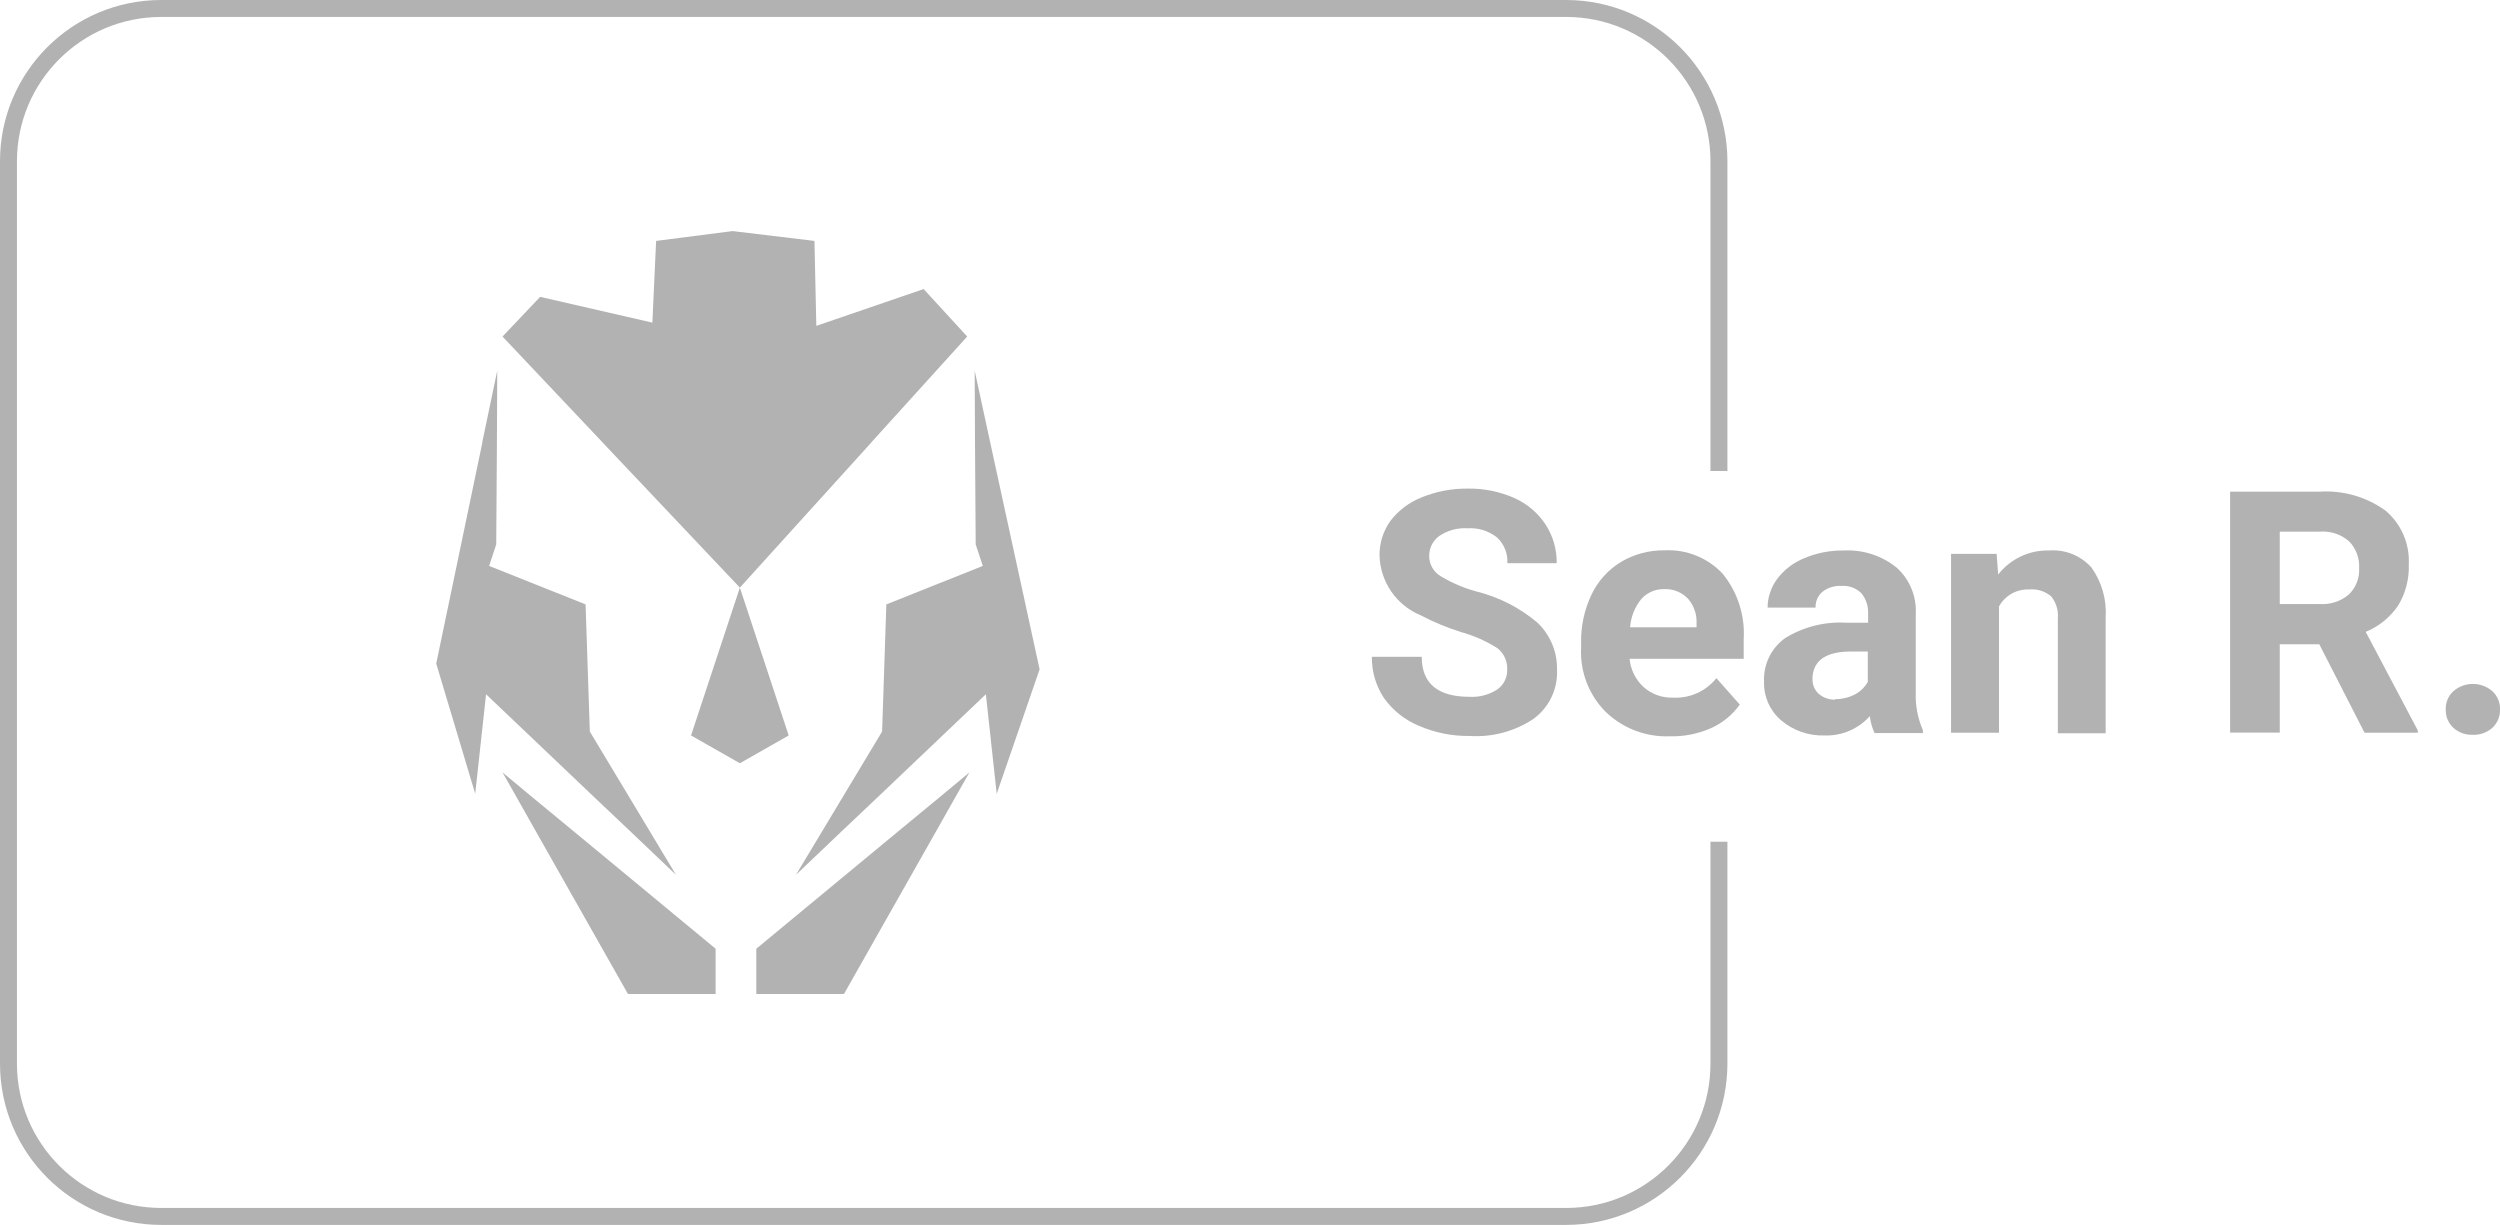
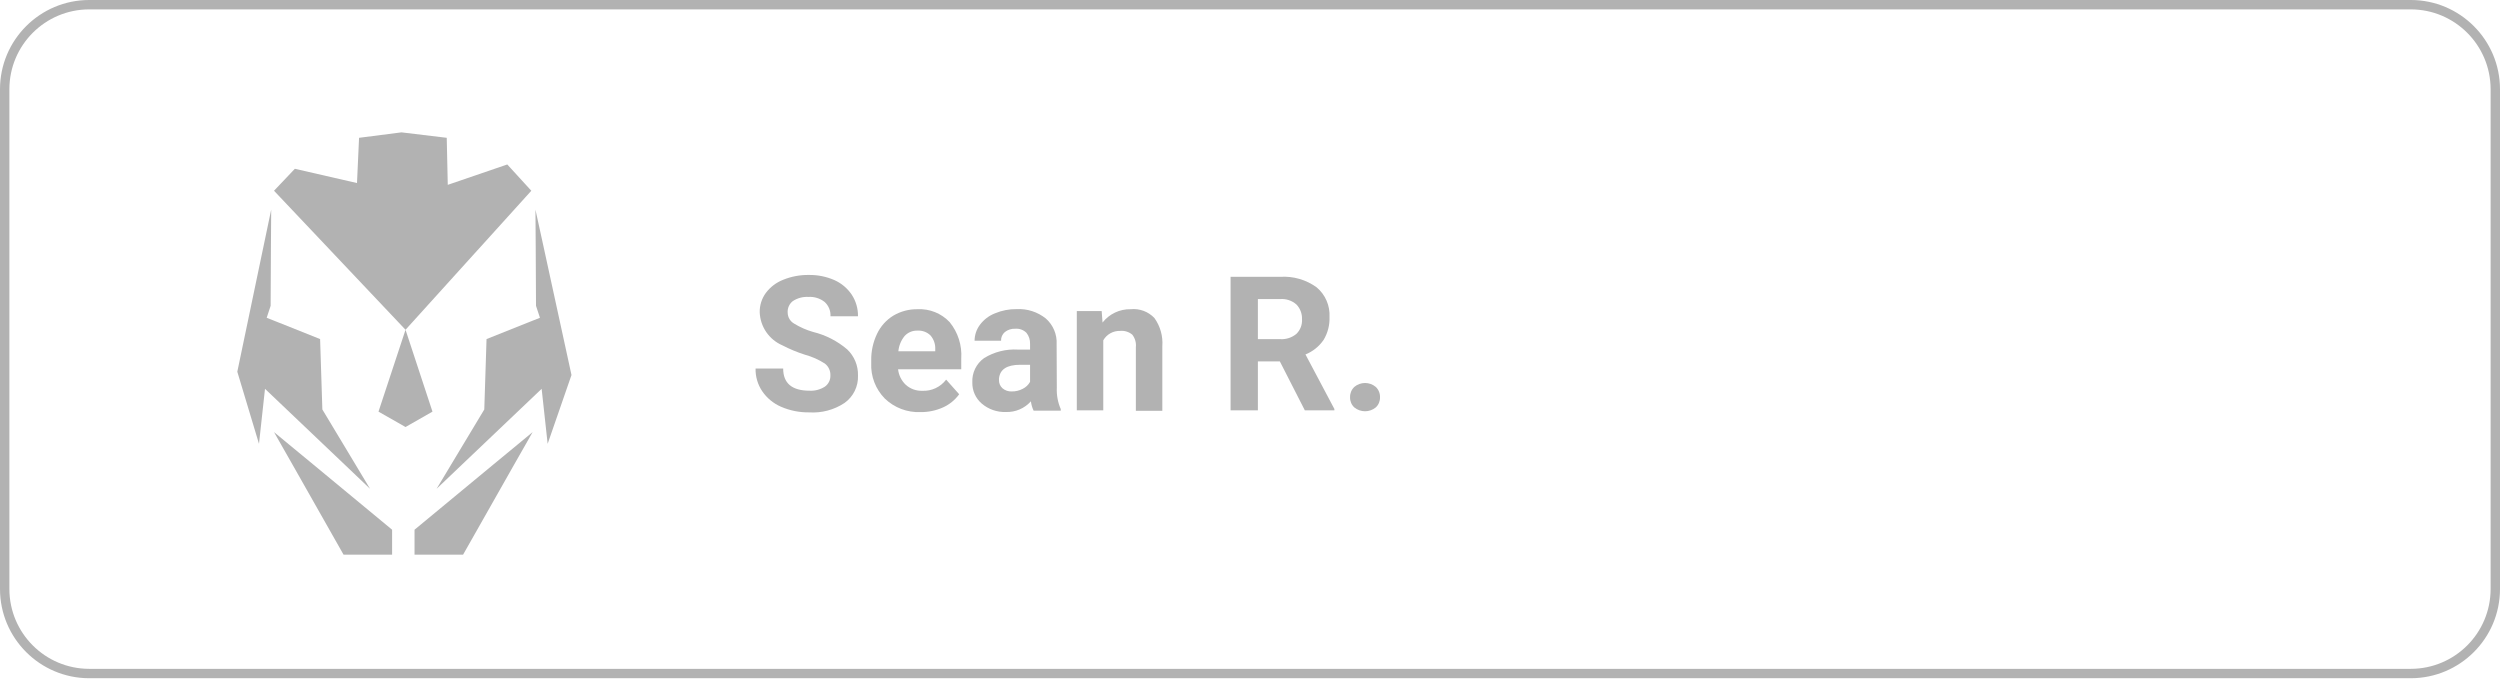
- <svg xmlns="http://www.w3.org/2000/svg" viewBox="0 0 147.46 72.25">
+ <svg xmlns="http://www.w3.org/2000/svg" viewBox="0 0 266.32 72.25">
  <defs>
    <style>.cls-1{fill:#b2b2b2;}</style>
  </defs>
  <g id="Layer_2" data-name="Layer 2">
    <g id="Layer_1-2" data-name="Layer 1">
-       <polygon class="cls-1" points="43.64 34.66 40.76 43.38 43.64 45.02 46.52 43.38 43.64 34.66" />
-       <polygon class="cls-1" points="37.11 48.97 39.87 51.6 38.29 48.97 37.13 47.04 34.79 43.15 34.54 35.65 28.85 33.38 29.27 32.11 29.31 26.16 29.31 26.02 29.33 21.86 28.46 26.02 28.44 26.16 25.73 39.14 28.03 46.82 28.67 40.95 35.07 47.04 37.11 48.97" />
-       <polygon class="cls-1" points="31.42 47.04 29.64 45.56 30.48 47.04 31.57 48.97 37.04 58.63 42.21 58.63 42.21 55.96 33.76 48.97 31.42 47.04" />
-       <polygon class="cls-1" points="58.42 26.16 58.39 26.02 57.49 21.86 57.51 26.02 57.51 26.16 57.55 32.11 57.97 33.38 52.28 35.65 52.03 43.15 49.69 47.04 48.53 48.97 46.95 51.6 49.71 48.97 51.75 47.04 58.15 40.95 58.79 46.82 61.32 39.48 58.42 26.16" />
-       <polygon class="cls-1" points="53.06 48.97 44.61 55.96 44.61 58.63 49.78 58.63 55.25 48.97 56.34 47.04 57.18 45.56 55.4 47.04 53.06 48.97" />
-       <polygon class="cls-1" points="51.46 26.02 57.05 19.85 54.48 17.05 48.15 19.22 48.04 14.21 43.21 13.63 38.7 14.21 38.48 19.03 31.86 17.51 29.64 19.85 35.47 26.02 35.6 26.16 43.64 34.66 51.34 26.16 51.46 26.02" />
-       <path class="cls-1" d="M88.9,39.51a1.51,1.51,0,0,0-.58-1.28,8,8,0,0,0-2.11-.94,14.35,14.35,0,0,1-2.42-1,3.93,3.93,0,0,1-2.42-3.52A3.46,3.46,0,0,1,82,30.74a4.32,4.32,0,0,1,1.87-1.41,7,7,0,0,1,2.73-.51,6.49,6.49,0,0,1,2.71.55,4.31,4.31,0,0,1,1.85,1.56,4.07,4.07,0,0,1,.66,2.29H88.91a1.92,1.92,0,0,0-.61-1.52,2.54,2.54,0,0,0-1.73-.54,2.7,2.7,0,0,0-1.67.45,1.43,1.43,0,0,0-.6,1.2A1.38,1.38,0,0,0,85,34a8.24,8.24,0,0,0,2.06.88,8.91,8.91,0,0,1,3.64,1.86,3.74,3.74,0,0,1,1.14,2.78,3.39,3.39,0,0,1-1.4,2.89,6.09,6.09,0,0,1-3.75,1,7.26,7.26,0,0,1-3-.6,4.76,4.76,0,0,1-2.06-1.64,4.26,4.26,0,0,1-.71-2.43h2.94c0,1.57.94,2.36,2.82,2.36a2.7,2.7,0,0,0,1.63-.43A1.37,1.37,0,0,0,88.9,39.51Z" />
-       <path class="cls-1" d="M98.5,43.43A5.17,5.17,0,0,1,94.72,42a5,5,0,0,1-1.46-3.8v-.28a6.34,6.34,0,0,1,.61-2.84,4.52,4.52,0,0,1,1.75-1.94,4.91,4.91,0,0,1,2.57-.68,4.39,4.39,0,0,1,3.41,1.37,5.57,5.57,0,0,1,1.25,3.88v1.15H96.12a2.59,2.59,0,0,0,.82,1.66,2.49,2.49,0,0,0,1.75.63A3.07,3.07,0,0,0,101.24,40l1.38,1.56a4.2,4.2,0,0,1-1.72,1.4A5.69,5.69,0,0,1,98.5,43.43Zm-.32-8.68a1.76,1.76,0,0,0-1.36.57A3,3,0,0,0,96.15,37h3.92v-.23a2.08,2.08,0,0,0-.5-1.45A1.81,1.81,0,0,0,98.18,34.75Z" />
-       <path class="cls-1" d="M110.57,43.24a3.24,3.24,0,0,1-.28-1,3.43,3.43,0,0,1-2.67,1.14,3.75,3.75,0,0,1-2.57-.9,2.88,2.88,0,0,1-1-2.26,3,3,0,0,1,1.24-2.58,6.16,6.16,0,0,1,3.6-.91h1.3v-.6A1.77,1.77,0,0,0,109.8,35a1.51,1.51,0,0,0-1.19-.44,1.67,1.67,0,0,0-1.12.35,1.16,1.16,0,0,0-.4.93h-2.83a2.85,2.85,0,0,1,.57-1.7,3.78,3.78,0,0,1,1.6-1.22,5.8,5.8,0,0,1,2.33-.45,4.6,4.6,0,0,1,3.1,1A3.43,3.43,0,0,1,113,36.22V40.8a5.12,5.12,0,0,0,.42,2.27v.17Zm-2.33-2a2.5,2.5,0,0,0,1.15-.27,1.89,1.89,0,0,0,.78-.75V38.43h-1c-1.42,0-2.17.49-2.26,1.47v.16a1.13,1.13,0,0,0,.37.87A1.45,1.45,0,0,0,108.24,41.27Z" />
-       <path class="cls-1" d="M117.77,32.67l.09,1.22a3.68,3.68,0,0,1,3-1.42,3.05,3.05,0,0,1,2.5,1,4.57,4.57,0,0,1,.84,2.95v6.83h-2.82V36.48a1.82,1.82,0,0,0-.39-1.3,1.74,1.74,0,0,0-1.3-.41,1.93,1.93,0,0,0-1.78,1v7.45h-2.83V32.67Z" />
-       <path class="cls-1" d="M136.8,38h-2.33v5.21h-2.93V29h5.28a6,6,0,0,1,3.89,1.12,3.89,3.89,0,0,1,1.37,3.17,4.37,4.37,0,0,1-.63,2.43,4.28,4.28,0,0,1-1.91,1.55l3.07,5.81v.14h-3.14Zm-2.33-2.37h2.36a2.43,2.43,0,0,0,1.71-.56,2,2,0,0,0,.61-1.55,2.11,2.11,0,0,0-.58-1.58,2.34,2.34,0,0,0-1.75-.58h-2.35Z" />
-       <path class="cls-1" d="M144.26,41.85a1.39,1.39,0,0,1,.46-1.09,1.76,1.76,0,0,1,2.28,0,1.39,1.39,0,0,1,.46,1.09,1.41,1.41,0,0,1-.45,1.08,1.63,1.63,0,0,1-1.16.41,1.6,1.6,0,0,1-1.14-.41A1.41,1.41,0,0,1,144.26,41.85Z" />
-       <path class="cls-1" d="M100.89,49.65v13.1a8.51,8.51,0,0,1-8.5,8.5H9.5A8.51,8.51,0,0,1,1,62.75V9.5A8.51,8.51,0,0,1,9.5,1H92.39a8.51,8.51,0,0,1,8.5,8.5V27.78h1V9.5A9.52,9.52,0,0,0,92.39,0H9.5A9.51,9.51,0,0,0,0,9.5V62.75a9.51,9.51,0,0,0,9.5,9.5H92.39a9.52,9.52,0,0,0,9.5-9.5V49.65Z" />
+       <polygon class="cls-1" points="46.07 43.85 43.2 35.13 40.32 43.85 43.2 45.49 46.07 43.85" />
+       <polygon class="cls-1" points="28.86 26.63 28.86 26.49 28.89 22.33 28.02 26.49 27.99 26.63 25.28 39.6 27.59 47.28 28.23 41.42 34.63 47.51 36.66 49.44 39.42 52.07 37.84 49.44 36.68 47.51 34.34 43.62 34.1 36.12 28.41 33.85 28.83 32.58 28.86 26.63" />
+       <polygon class="cls-1" points="31.13 49.44 36.6 59.09 41.77 59.09 41.77 56.43 33.32 49.44 30.98 47.51 29.19 46.03 30.03 47.51 31.13 49.44" />
+       <polygon class="cls-1" points="58.34 47.28 60.88 39.95 57.98 26.63 57.95 26.49 57.04 22.33 57.07 26.49 57.07 26.63 57.1 32.58 57.52 33.85 51.83 36.12 51.59 43.62 49.25 47.51 48.09 49.44 46.51 52.07 49.27 49.44 51.3 47.51 57.7 41.42 58.34 47.28" />
+       <polygon class="cls-1" points="54.8 49.44 55.9 47.51 56.74 46.03 54.95 47.51 52.61 49.44 44.16 56.43 44.16 59.09 49.33 59.09 54.8 49.44" />
+       <polygon class="cls-1" points="51.02 26.49 56.6 20.32 54.04 17.52 47.7 19.69 47.59 14.68 42.77 14.1 38.25 14.68 38.03 19.5 31.41 17.98 29.19 20.32 35.03 26.49 35.16 26.63 43.2 35.13 50.89 26.63 51.02 26.49" />
+       <path class="cls-1" d="M84.45,32.08a2.74,2.74,0,0,1,1.67-.45,2.53,2.53,0,0,1,1.73.54,1.92,1.92,0,0,1,.62,1.52H91.4a4.07,4.07,0,0,0-.66-2.29,4.37,4.37,0,0,0-1.85-1.56,6.54,6.54,0,0,0-2.72-.55,7,7,0,0,0-2.73.51,4.23,4.23,0,0,0-1.86,1.41,3.39,3.39,0,0,0-.65,2.06,4,4,0,0,0,2.42,3.52,15.08,15.08,0,0,0,2.41,1,7.53,7.53,0,0,1,2.11.94A1.51,1.51,0,0,1,88.46,40a1.39,1.39,0,0,1-.59,1.19,2.75,2.75,0,0,1-1.63.43c-1.87,0-2.81-.79-2.81-2.36H80.49a4.13,4.13,0,0,0,.71,2.42,4.67,4.67,0,0,0,2,1.65,7.29,7.29,0,0,0,3,.6,6.1,6.1,0,0,0,3.76-1A3.42,3.42,0,0,0,91.4,40a3.7,3.7,0,0,0-1.15-2.78,8.85,8.85,0,0,0-3.64-1.86,8.14,8.14,0,0,1-2-.88,1.36,1.36,0,0,1-.7-1.16A1.44,1.44,0,0,1,84.45,32.08Z" />
+       <path class="cls-1" d="M97.74,32.94a4.91,4.91,0,0,0-2.57.68,4.56,4.56,0,0,0-1.74,1.94,6.34,6.34,0,0,0-.62,2.84v.28a5.06,5.06,0,0,0,1.46,3.79,5.18,5.18,0,0,0,3.79,1.43,5.69,5.69,0,0,0,2.4-.5,4.33,4.33,0,0,0,1.72-1.4l-1.39-1.56a3,3,0,0,1-2.55,1.19A2.48,2.48,0,0,1,96.5,41a2.67,2.67,0,0,1-.83-1.66h6.73V38.19a5.55,5.55,0,0,0-1.24-3.88A4.4,4.4,0,0,0,97.74,32.94Zm1.89,4.48H95.7a3,3,0,0,1,.67-1.63,1.76,1.76,0,0,1,1.36-.57,1.83,1.83,0,0,1,1.39.51,2.08,2.08,0,0,1,.51,1.46Z" />
+       <path class="cls-1" d="M112.56,36.68a3.4,3.4,0,0,0-1.15-2.75,4.58,4.58,0,0,0-3.1-1,5.75,5.75,0,0,0-2.32.45,3.64,3.64,0,0,0-1.6,1.22,2.85,2.85,0,0,0-.57,1.7h2.82a1.15,1.15,0,0,1,.41-.93,1.66,1.66,0,0,1,1.11-.35,1.5,1.5,0,0,1,1.19.44,1.77,1.77,0,0,1,.38,1.17v.61h-1.3a6.16,6.16,0,0,0-3.6.91,3,3,0,0,0-1.25,2.58,2.88,2.88,0,0,0,1,2.26,3.76,3.76,0,0,0,2.58.9,3.41,3.41,0,0,0,2.66-1.14,3.23,3.23,0,0,0,.29,1H113v-.17a5.13,5.13,0,0,1-.42-2.28Zm-2.83,4a1.81,1.81,0,0,1-.78.74,2.43,2.43,0,0,1-1.16.28,1.42,1.42,0,0,1-1-.34,1.13,1.13,0,0,1-.37-.87v-.16q.14-1.47,2.25-1.47h1.06Z" />
+       <path class="cls-1" d="M120.45,32.94a3.71,3.71,0,0,0-3,1.42l-.09-1.22h-2.65V43.71h2.82V36.25a2,2,0,0,1,1.79-1,1.76,1.76,0,0,1,1.3.4A1.85,1.85,0,0,1,121,37v6.76h2.82V36.88a4.57,4.57,0,0,0-.84-3A3.06,3.06,0,0,0,120.45,32.94Z" />
+       <path class="cls-1" d="M141,36.21a4.39,4.39,0,0,0,.63-2.43,3.86,3.86,0,0,0-1.37-3.17,5.94,5.94,0,0,0-3.88-1.12h-5.29V43.71H134V38.5h2.34L139,43.71h3.15v-.14l-3.08-5.81A4.29,4.29,0,0,0,141,36.21Zm-2.9-.64a2.46,2.46,0,0,1-1.71.56H134V31.86h2.36a2.35,2.35,0,0,1,1.75.58A2.14,2.14,0,0,1,138.7,34,2,2,0,0,1,138.1,35.57Z" />
+       <path class="cls-1" d="M146.56,41.22a1.77,1.77,0,0,0-2.29,0,1.45,1.45,0,0,0-.45,1.1,1.41,1.41,0,0,0,.45,1.08,1.8,1.8,0,0,0,2.29,0,1.41,1.41,0,0,0,.45-1.08A1.45,1.45,0,0,0,146.56,41.22Z" />
+       <path class="cls-1" d="M256.82,0H9.5A9.51,9.51,0,0,0,0,9.5V62.75a9.51,9.51,0,0,0,9.5,9.5H256.82a9.51,9.51,0,0,0,9.5-9.5V9.5A9.51,9.51,0,0,0,256.82,0Zm8.5,26.31V62.75a8.51,8.51,0,0,1-8.5,8.5H9.5A8.51,8.51,0,0,1,1,62.75V9.5A8.51,8.51,0,0,1,9.5,1H256.82a8.51,8.51,0,0,1,8.5,8.5Z" />
    </g>
  </g>
</svg>
